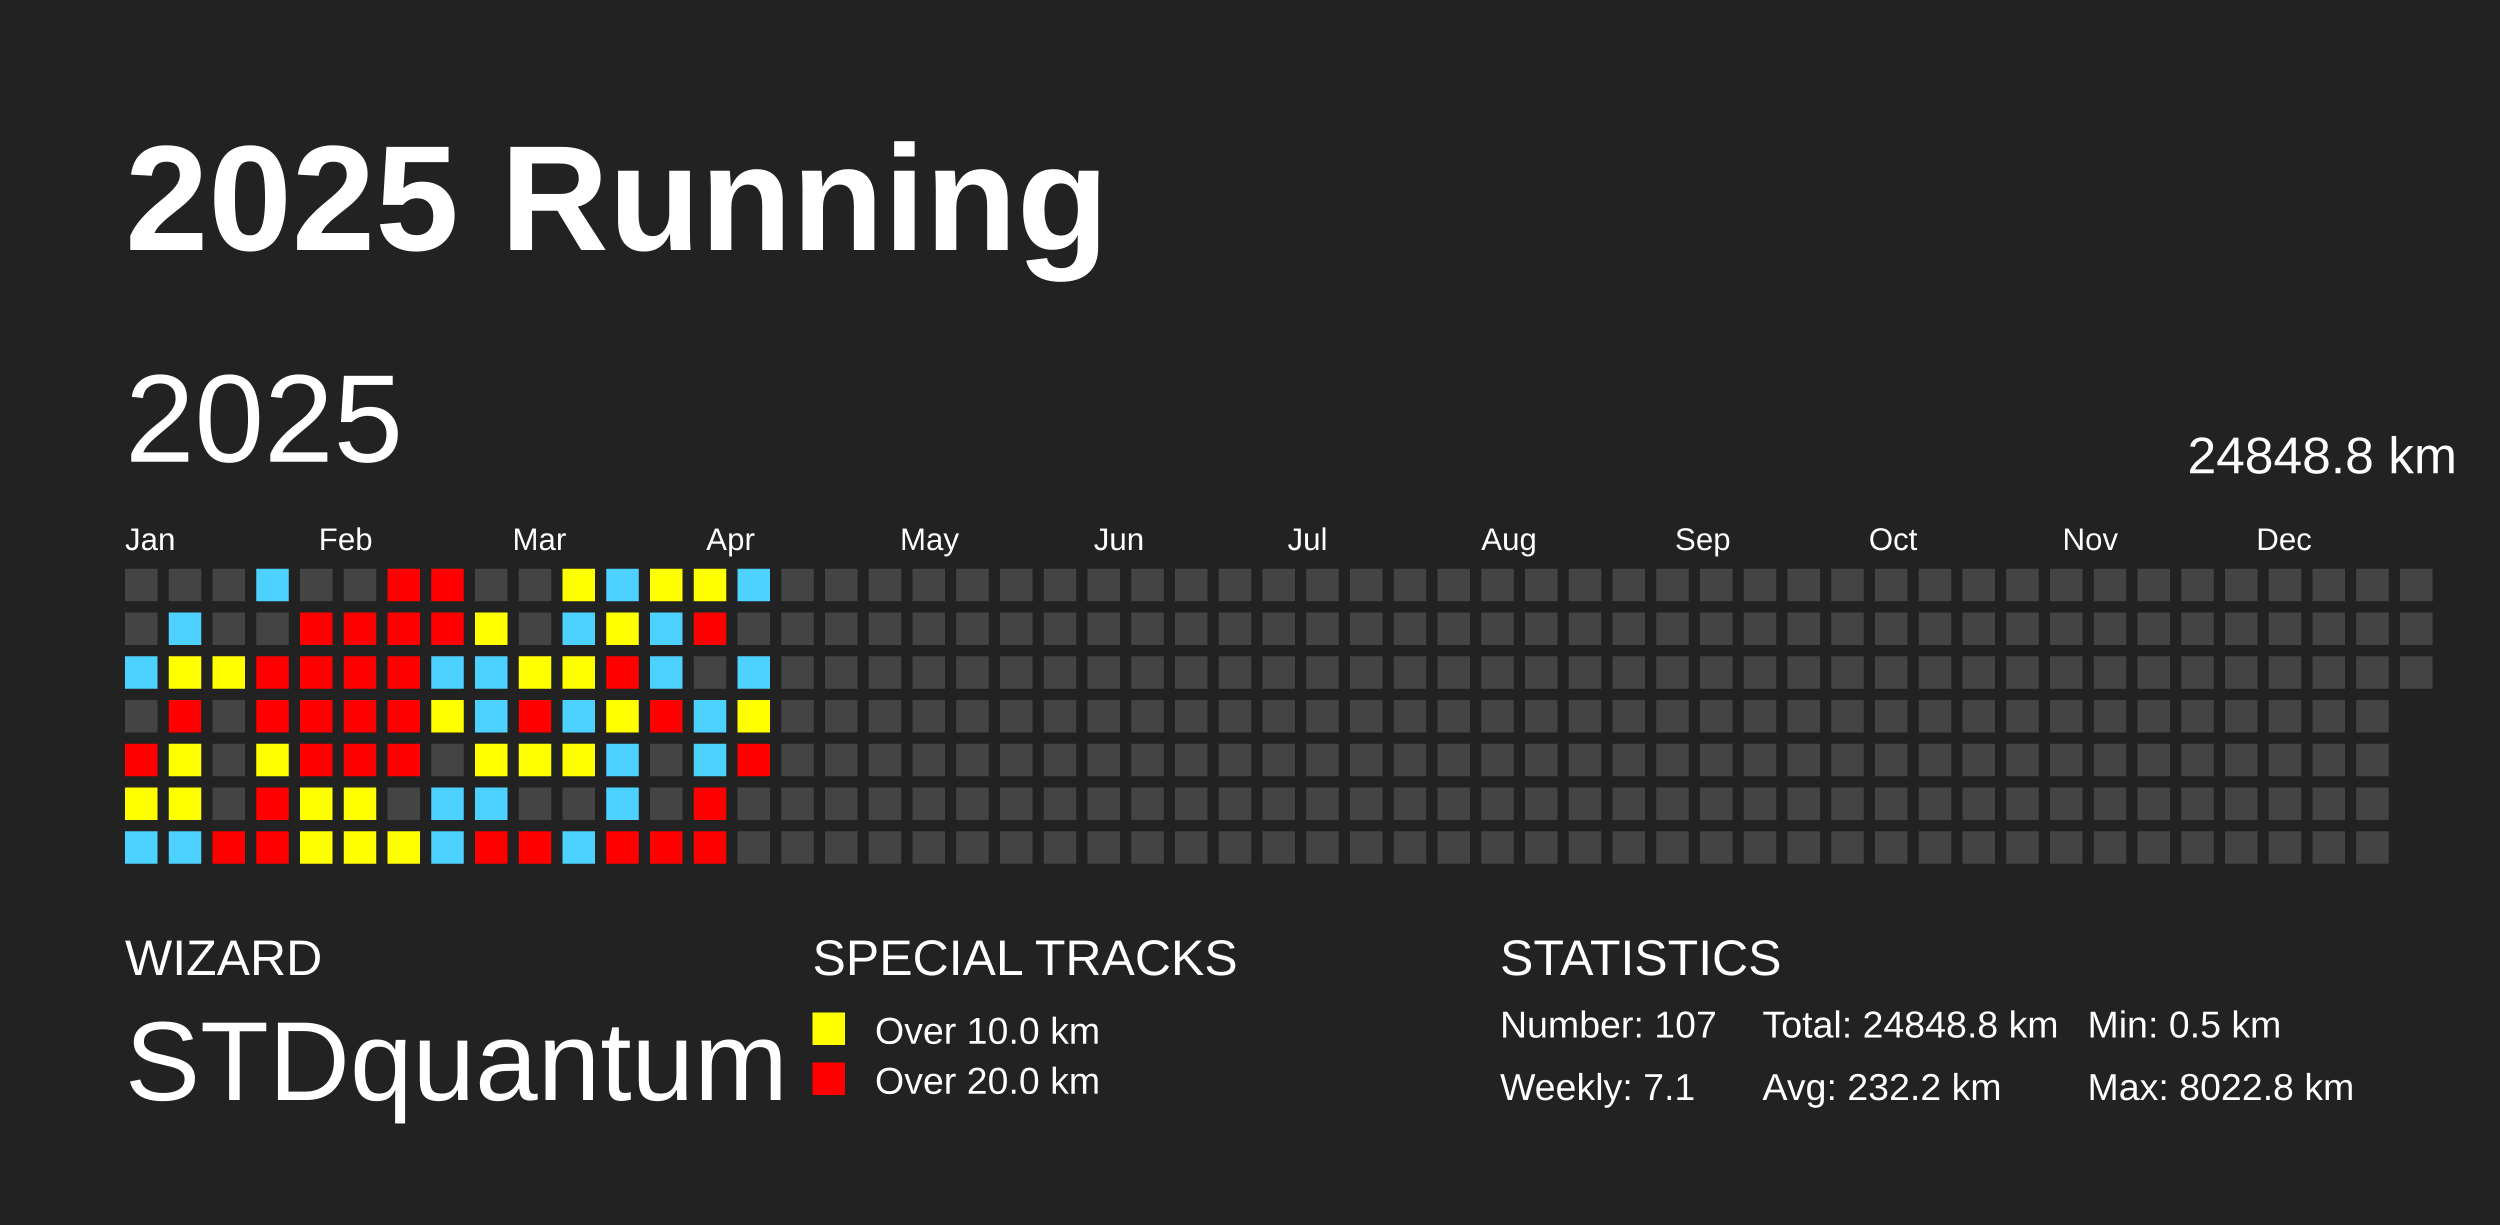
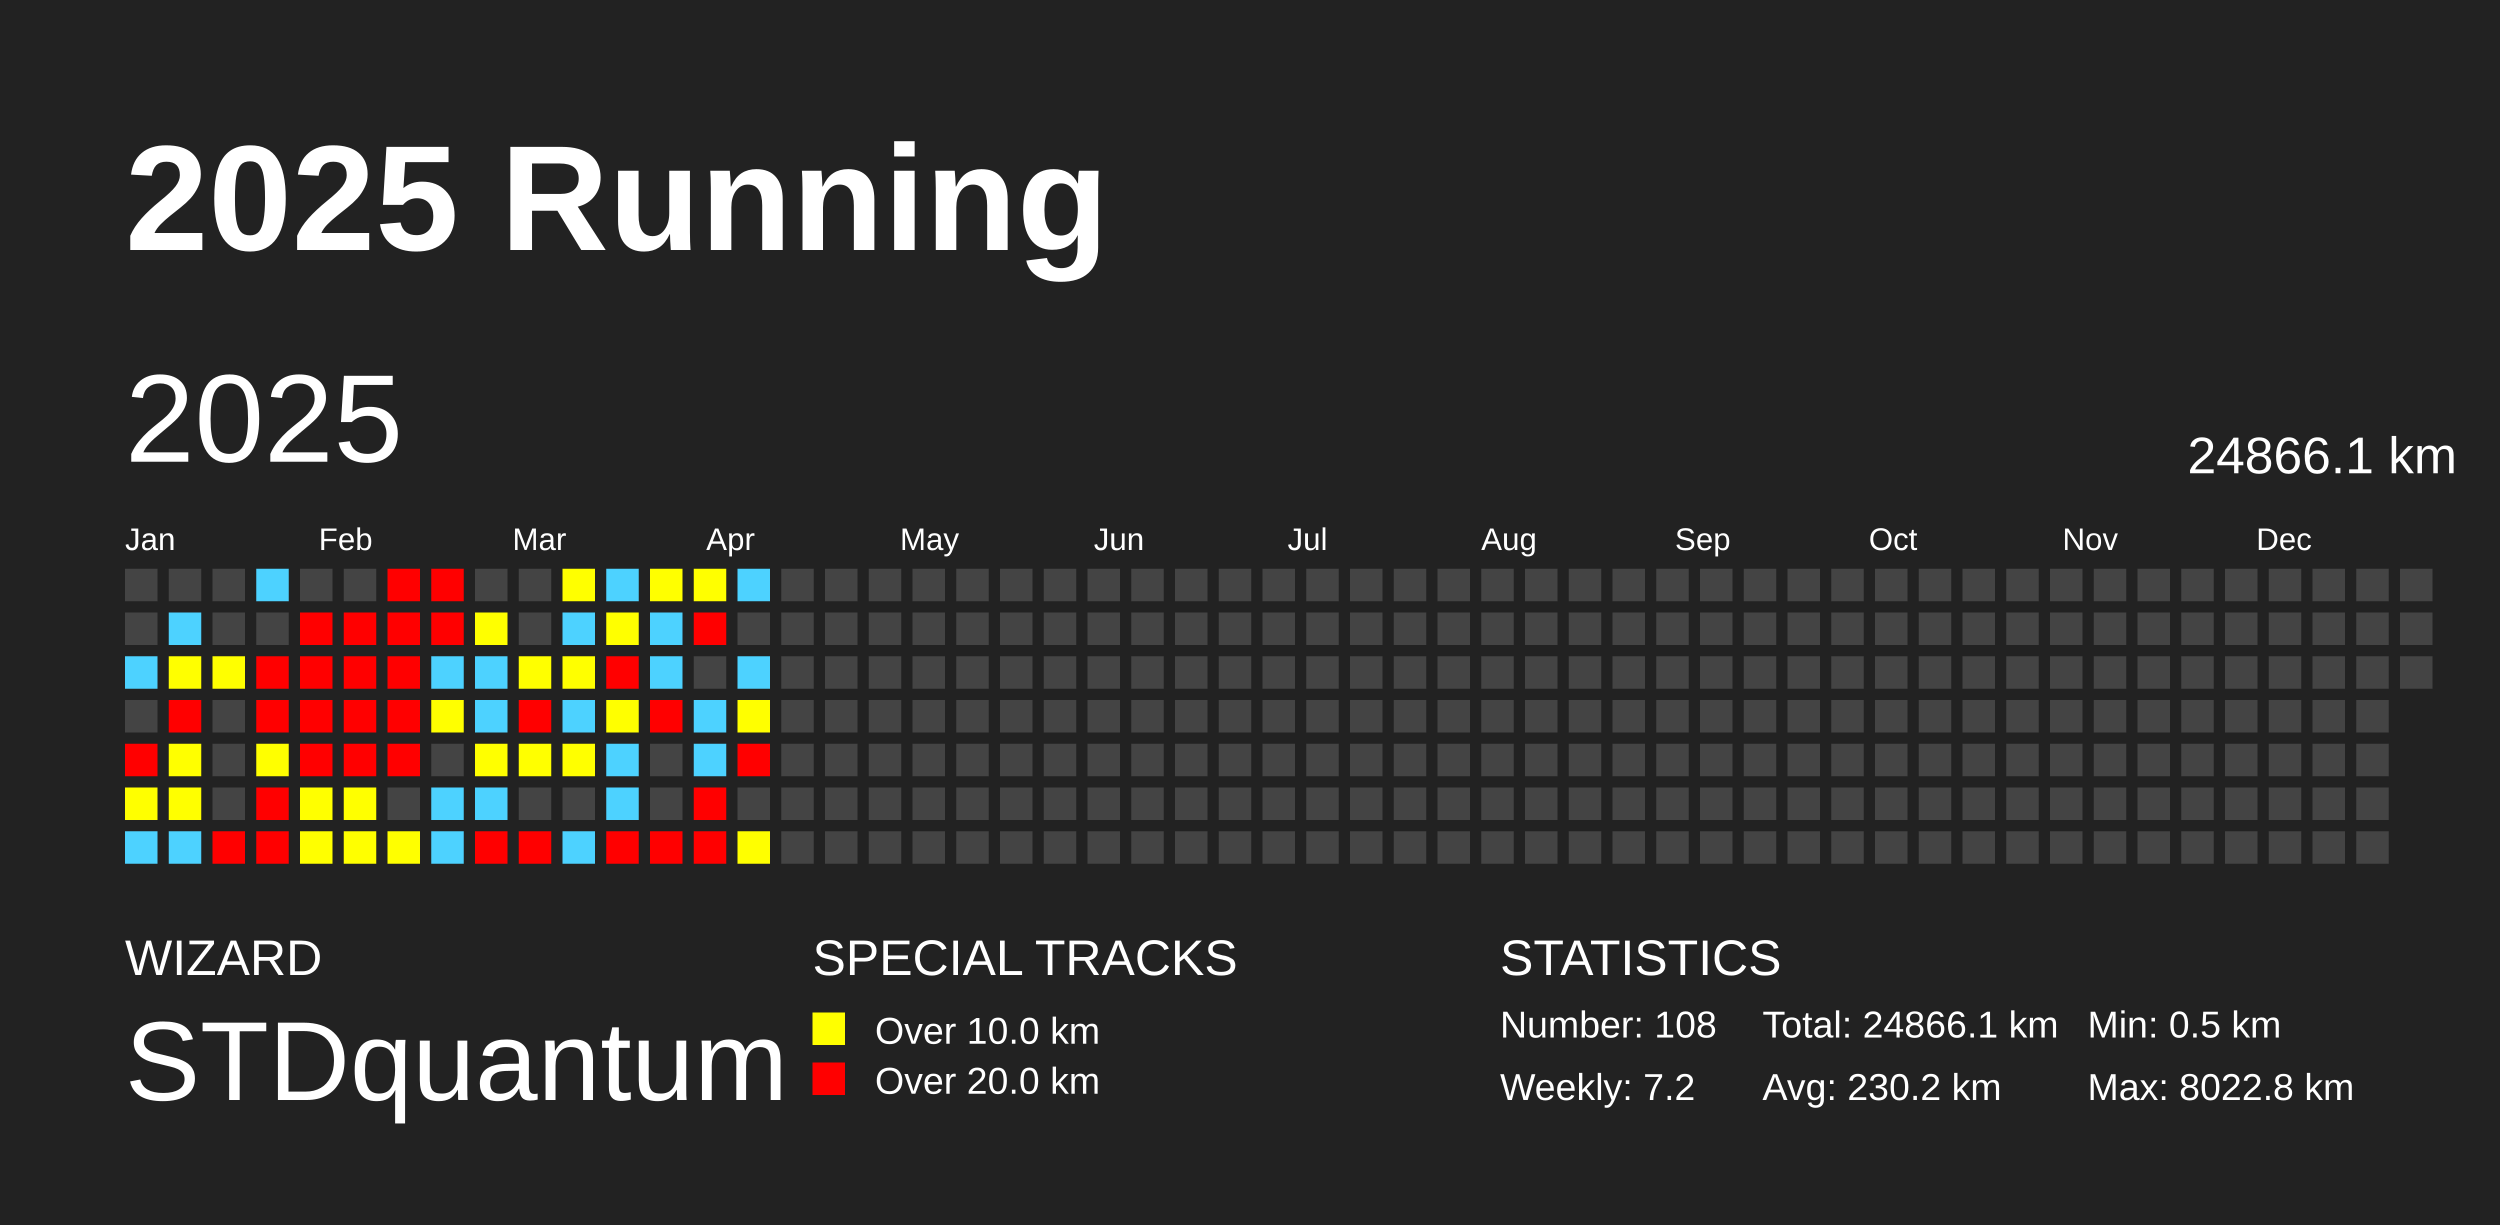
<svg xmlns="http://www.w3.org/2000/svg" baseProfile="full" height="98mm" version="1.1" viewBox="0,0,200,98" width="200mm">
  <defs />
  <rect fill="#222222" height="98" width="200" x="0" y="0" />
  <text fill="#FFFFFF" style="font-size:12px; font-family:Arial; font-weight:bold;" x="10" y="20">2025 Running</text>
  <text fill="#FFFFFF" style="font-size:4px; font-family:Arial" x="10" y="78">WIZARD</text>
  <text fill="#FFFFFF" style="font-size:9px; font-family:Arial" x="10" y="88">STDquantum</text>
  <text fill="#FFFFFF" style="font-size:4px; font-family:Arial" x="65" y="78">SPECIAL TRACKS</text>
  <rect fill="yellow" height="2.6" width="2.6" x="65" y="81" />
  <text fill="#FFFFFF" style="font-size:3px; font-family:Arial" x="70" y="83.5">Over 10.0 km</text>
  <rect fill="red" height="2.6" width="2.6" x="65" y="85" />
  <text fill="#FFFFFF" style="font-size:3px; font-family:Arial" x="70" y="87.5">Over 20.0 km</text>
  <text fill="#FFFFFF" style="font-size:4px; font-family:Arial" x="120" y="78">STATISTICS</text>
-   <text fill="#FFFFFF" style="font-size:3px; font-family:Arial" x="120" y="83">Number: 107</text>
-   <text fill="#FFFFFF" style="font-size:3px; font-family:Arial" x="120" y="88">Weekly: 7.1</text>
-   <text fill="#FFFFFF" style="font-size:3px; font-family:Arial" x="141" y="83">Total: 24848.8 km</text>
-   <text fill="#FFFFFF" style="font-size:3px; font-family:Arial" x="141" y="88">Avg: 232.2 km</text>
+   <text fill="#FFFFFF" style="font-size:3px; font-family:Arial" x="120" y="83">Number: 108</text>
+   <text fill="#FFFFFF" style="font-size:3px; font-family:Arial" x="120" y="88">Weekly: 7.2</text>
+   <text fill="#FFFFFF" style="font-size:3px; font-family:Arial" x="141" y="83">Total: 24866.1 km</text>
+   <text fill="#FFFFFF" style="font-size:3px; font-family:Arial" x="141" y="88">Avg: 230.2 km</text>
  <text fill="#FFFFFF" style="font-size:3px; font-family:Arial" x="167" y="83">Min: 0.5 km</text>
  <text fill="#FFFFFF" style="font-size:3px; font-family:Arial" x="167" y="88">Max: 8022.8 km</text>
  <text dominant-baseline="hanging" fill="#FFFFFF" style="font-size:10.0px; font-family:Arial;" x="10" y="30">2025</text>
-   <text dominant-baseline="hanging" fill="#FFFFFF" style="font-size:4.125px; font-family:Arial;" x="175" y="35">24848.8 km</text>
+   <text dominant-baseline="hanging" fill="#FFFFFF" style="font-size:4.125px; font-family:Arial;" x="175" y="35">24866.1 km</text>
  <text fill="#FFFFFF" style="font-size:2.5px; font-family:Arial" x="10.0" y="44">Jan</text>
  <text fill="#FFFFFF" style="font-size:2.5px; font-family:Arial" x="25.5" y="44">Feb</text>
  <text fill="#FFFFFF" style="font-size:2.5px; font-family:Arial" x="41.0" y="44">Mar</text>
  <text fill="#FFFFFF" style="font-size:2.5px; font-family:Arial" x="56.5" y="44">Apr</text>
  <text fill="#FFFFFF" style="font-size:2.5px; font-family:Arial" x="72.0" y="44">May</text>
  <text fill="#FFFFFF" style="font-size:2.5px; font-family:Arial" x="87.5" y="44">Jun</text>
  <text fill="#FFFFFF" style="font-size:2.5px; font-family:Arial" x="103.0" y="44">Jul</text>
  <text fill="#FFFFFF" style="font-size:2.5px; font-family:Arial" x="118.5" y="44">Aug</text>
  <text fill="#FFFFFF" style="font-size:2.5px; font-family:Arial" x="134.0" y="44">Sep</text>
  <text fill="#FFFFFF" style="font-size:2.5px; font-family:Arial" x="149.5" y="44">Oct</text>
  <text fill="#FFFFFF" style="font-size:2.5px; font-family:Arial" x="165.0" y="44">Nov</text>
  <text fill="#FFFFFF" style="font-size:2.5px; font-family:Arial" x="180.5" y="44">Dec</text>
  <rect fill="#444444" height="2.6" width="2.6" x="10.0" y="45.5" />
  <rect fill="#444444" height="2.6" width="2.6" x="10.0" y="49.0" />
  <rect fill="#4dd2ff" height="2.6" width="2.6" x="10.0" y="52.5" />
  <rect fill="#444444" height="2.6" width="2.6" x="10.0" y="56.0" />
  <rect fill="red" height="2.6" width="2.6" x="10.0" y="59.5" />
  <rect fill="#ffff00" height="2.6" width="2.6" x="10.0" y="63.0" />
  <rect fill="#4dd2ff" height="2.6" width="2.6" x="10.0" y="66.5" />
  <rect fill="#444444" height="2.6" width="2.6" x="13.5" y="45.5" />
  <rect fill="#4dd2ff" height="2.6" width="2.6" x="13.5" y="49.0" />
  <rect fill="#ffff00" height="2.6" width="2.6" x="13.5" y="52.5" />
  <rect fill="red" height="2.6" width="2.6" x="13.5" y="56.0" />
  <rect fill="#ffff00" height="2.6" width="2.6" x="13.5" y="59.5" />
  <rect fill="#ffff00" height="2.6" width="2.6" x="13.5" y="63.0" />
  <rect fill="#4dd2ff" height="2.6" width="2.6" x="13.5" y="66.5" />
  <rect fill="#444444" height="2.6" width="2.6" x="17.0" y="45.5" />
  <rect fill="#444444" height="2.6" width="2.6" x="17.0" y="49.0" />
  <rect fill="#ffff00" height="2.6" width="2.6" x="17.0" y="52.5" />
  <rect fill="#444444" height="2.6" width="2.6" x="17.0" y="56.0" />
  <rect fill="#444444" height="2.6" width="2.6" x="17.0" y="59.5" />
  <rect fill="#444444" height="2.6" width="2.6" x="17.0" y="63.0" />
  <rect fill="red" height="2.6" width="2.6" x="17.0" y="66.5" />
  <rect fill="#4dd2ff" height="2.6" width="2.6" x="20.5" y="45.5" />
  <rect fill="#444444" height="2.6" width="2.6" x="20.5" y="49.0" />
  <rect fill="red" height="2.6" width="2.6" x="20.5" y="52.5" />
  <rect fill="red" height="2.6" width="2.6" x="20.5" y="56.0" />
  <rect fill="#ffff00" height="2.6" width="2.6" x="20.5" y="59.5" />
  <rect fill="red" height="2.6" width="2.6" x="20.5" y="63.0" />
  <rect fill="red" height="2.6" width="2.6" x="20.5" y="66.5" />
  <rect fill="#444444" height="2.6" width="2.6" x="24.0" y="45.5" />
  <rect fill="red" height="2.6" width="2.6" x="24.0" y="49.0" />
  <rect fill="red" height="2.6" width="2.6" x="24.0" y="52.5" />
  <rect fill="red" height="2.6" width="2.6" x="24.0" y="56.0" />
  <rect fill="red" height="2.6" width="2.6" x="24.0" y="59.5" />
  <rect fill="#ffff00" height="2.6" width="2.6" x="24.0" y="63.0" />
  <rect fill="#ffff00" height="2.6" width="2.6" x="24.0" y="66.5" />
  <rect fill="#444444" height="2.6" width="2.6" x="27.5" y="45.5" />
  <rect fill="red" height="2.6" width="2.6" x="27.5" y="49.0" />
  <rect fill="red" height="2.6" width="2.6" x="27.5" y="52.5" />
  <rect fill="red" height="2.6" width="2.6" x="27.5" y="56.0" />
  <rect fill="red" height="2.6" width="2.6" x="27.5" y="59.5" />
  <rect fill="#ffff00" height="2.6" width="2.6" x="27.5" y="63.0" />
  <rect fill="#ffff00" height="2.6" width="2.6" x="27.5" y="66.5" />
  <rect fill="red" height="2.6" width="2.6" x="31.0" y="45.5" />
  <rect fill="red" height="2.6" width="2.6" x="31.0" y="49.0" />
  <rect fill="red" height="2.6" width="2.6" x="31.0" y="52.5" />
  <rect fill="red" height="2.6" width="2.6" x="31.0" y="56.0" />
  <rect fill="red" height="2.6" width="2.6" x="31.0" y="59.5" />
  <rect fill="#444444" height="2.6" width="2.6" x="31.0" y="63.0" />
  <rect fill="#ffff00" height="2.6" width="2.6" x="31.0" y="66.5" />
  <rect fill="red" height="2.6" width="2.6" x="34.5" y="45.5" />
  <rect fill="red" height="2.6" width="2.6" x="34.5" y="49.0" />
  <rect fill="#4dd2ff" height="2.6" width="2.6" x="34.5" y="52.5" />
  <rect fill="#ffff00" height="2.6" width="2.6" x="34.5" y="56.0" />
  <rect fill="#444444" height="2.6" width="2.6" x="34.5" y="59.5" />
  <rect fill="#4dd2ff" height="2.6" width="2.6" x="34.5" y="63.0" />
  <rect fill="#4dd2ff" height="2.6" width="2.6" x="34.5" y="66.5" />
  <rect fill="#444444" height="2.6" width="2.6" x="38.0" y="45.5" />
  <rect fill="#ffff00" height="2.6" width="2.6" x="38.0" y="49.0" />
  <rect fill="#4dd2ff" height="2.6" width="2.6" x="38.0" y="52.5" />
  <rect fill="#4dd2ff" height="2.6" width="2.6" x="38.0" y="56.0" />
  <rect fill="#ffff00" height="2.6" width="2.6" x="38.0" y="59.5" />
  <rect fill="#4dd2ff" height="2.6" width="2.6" x="38.0" y="63.0" />
  <rect fill="red" height="2.6" width="2.6" x="38.0" y="66.5" />
  <rect fill="#444444" height="2.6" width="2.6" x="41.5" y="45.5" />
  <rect fill="#444444" height="2.6" width="2.6" x="41.5" y="49.0" />
  <rect fill="#ffff00" height="2.6" width="2.6" x="41.5" y="52.5" />
  <rect fill="red" height="2.6" width="2.6" x="41.5" y="56.0" />
  <rect fill="#ffff00" height="2.6" width="2.6" x="41.5" y="59.5" />
  <rect fill="#444444" height="2.6" width="2.6" x="41.5" y="63.0" />
  <rect fill="red" height="2.6" width="2.6" x="41.5" y="66.5" />
  <rect fill="#ffff00" height="2.6" width="2.6" x="45.0" y="45.5" />
  <rect fill="#4dd2ff" height="2.6" width="2.6" x="45.0" y="49.0" />
  <rect fill="#ffff00" height="2.6" width="2.6" x="45.0" y="52.5" />
  <rect fill="#4dd2ff" height="2.6" width="2.6" x="45.0" y="56.0" />
  <rect fill="#ffff00" height="2.6" width="2.6" x="45.0" y="59.5" />
  <rect fill="#444444" height="2.6" width="2.6" x="45.0" y="63.0" />
  <rect fill="#4dd2ff" height="2.6" width="2.6" x="45.0" y="66.5" />
  <rect fill="#4dd2ff" height="2.6" width="2.6" x="48.5" y="45.5" />
  <rect fill="#ffff00" height="2.6" width="2.6" x="48.5" y="49.0" />
  <rect fill="red" height="2.6" width="2.6" x="48.5" y="52.5" />
  <rect fill="#ffff00" height="2.6" width="2.6" x="48.5" y="56.0" />
  <rect fill="#4dd2ff" height="2.6" width="2.6" x="48.5" y="59.5" />
  <rect fill="#4dd2ff" height="2.6" width="2.6" x="48.5" y="63.0" />
  <rect fill="red" height="2.6" width="2.6" x="48.5" y="66.5" />
  <rect fill="#ffff00" height="2.6" width="2.6" x="52.0" y="45.5" />
  <rect fill="#4dd2ff" height="2.6" width="2.6" x="52.0" y="49.0" />
  <rect fill="#4dd2ff" height="2.6" width="2.6" x="52.0" y="52.5" />
  <rect fill="red" height="2.6" width="2.6" x="52.0" y="56.0" />
  <rect fill="#444444" height="2.6" width="2.6" x="52.0" y="59.5" />
  <rect fill="#444444" height="2.6" width="2.6" x="52.0" y="63.0" />
  <rect fill="red" height="2.6" width="2.6" x="52.0" y="66.5" />
  <rect fill="#ffff00" height="2.6" width="2.6" x="55.5" y="45.5" />
  <rect fill="red" height="2.6" width="2.6" x="55.5" y="49.0" />
  <rect fill="#444444" height="2.6" width="2.6" x="55.5" y="52.5" />
  <rect fill="#4dd2ff" height="2.6" width="2.6" x="55.5" y="56.0" />
  <rect fill="#4dd2ff" height="2.6" width="2.6" x="55.5" y="59.5" />
  <rect fill="red" height="2.6" width="2.6" x="55.5" y="63.0" />
  <rect fill="red" height="2.6" width="2.6" x="55.5" y="66.5" />
  <rect fill="#4dd2ff" height="2.6" width="2.6" x="59.0" y="45.5" />
  <rect fill="#444444" height="2.6" width="2.6" x="59.0" y="49.0" />
  <rect fill="#4dd2ff" height="2.6" width="2.6" x="59.0" y="52.5" />
  <rect fill="#ffff00" height="2.6" width="2.6" x="59.0" y="56.0" />
  <rect fill="red" height="2.6" width="2.6" x="59.0" y="59.5" />
  <rect fill="#444444" height="2.6" width="2.6" x="59.0" y="63.0" />
-   <rect fill="#444444" height="2.6" width="2.6" x="59.0" y="66.5" />
+   <rect fill="#ffff00" height="2.6" width="2.6" x="59.0" y="66.5" />
  <rect fill="#444444" height="2.6" width="2.6" x="62.5" y="45.5" />
  <rect fill="#444444" height="2.6" width="2.6" x="62.5" y="49.0" />
  <rect fill="#444444" height="2.6" width="2.6" x="62.5" y="52.5" />
  <rect fill="#444444" height="2.6" width="2.6" x="62.5" y="56.0" />
  <rect fill="#444444" height="2.6" width="2.6" x="62.5" y="59.5" />
  <rect fill="#444444" height="2.6" width="2.6" x="62.5" y="63.0" />
  <rect fill="#444444" height="2.6" width="2.6" x="62.5" y="66.5" />
  <rect fill="#444444" height="2.6" width="2.6" x="66.0" y="45.5" />
  <rect fill="#444444" height="2.6" width="2.6" x="66.0" y="49.0" />
  <rect fill="#444444" height="2.6" width="2.6" x="66.0" y="52.5" />
  <rect fill="#444444" height="2.6" width="2.6" x="66.0" y="56.0" />
  <rect fill="#444444" height="2.6" width="2.6" x="66.0" y="59.5" />
  <rect fill="#444444" height="2.6" width="2.6" x="66.0" y="63.0" />
  <rect fill="#444444" height="2.6" width="2.6" x="66.0" y="66.5" />
  <rect fill="#444444" height="2.6" width="2.6" x="69.5" y="45.5" />
  <rect fill="#444444" height="2.6" width="2.6" x="69.5" y="49.0" />
  <rect fill="#444444" height="2.6" width="2.6" x="69.5" y="52.5" />
  <rect fill="#444444" height="2.6" width="2.6" x="69.5" y="56.0" />
  <rect fill="#444444" height="2.6" width="2.6" x="69.5" y="59.5" />
  <rect fill="#444444" height="2.6" width="2.6" x="69.5" y="63.0" />
  <rect fill="#444444" height="2.6" width="2.6" x="69.5" y="66.5" />
  <rect fill="#444444" height="2.6" width="2.6" x="73.0" y="45.5" />
  <rect fill="#444444" height="2.6" width="2.6" x="73.0" y="49.0" />
  <rect fill="#444444" height="2.6" width="2.6" x="73.0" y="52.5" />
  <rect fill="#444444" height="2.6" width="2.6" x="73.0" y="56.0" />
  <rect fill="#444444" height="2.6" width="2.6" x="73.0" y="59.5" />
  <rect fill="#444444" height="2.6" width="2.6" x="73.0" y="63.0" />
  <rect fill="#444444" height="2.6" width="2.6" x="73.0" y="66.5" />
  <rect fill="#444444" height="2.6" width="2.6" x="76.5" y="45.5" />
  <rect fill="#444444" height="2.6" width="2.6" x="76.5" y="49.0" />
  <rect fill="#444444" height="2.6" width="2.6" x="76.5" y="52.5" />
  <rect fill="#444444" height="2.6" width="2.6" x="76.5" y="56.0" />
  <rect fill="#444444" height="2.6" width="2.6" x="76.5" y="59.5" />
  <rect fill="#444444" height="2.6" width="2.6" x="76.5" y="63.0" />
  <rect fill="#444444" height="2.6" width="2.6" x="76.5" y="66.5" />
  <rect fill="#444444" height="2.6" width="2.6" x="80.0" y="45.5" />
  <rect fill="#444444" height="2.6" width="2.6" x="80.0" y="49.0" />
  <rect fill="#444444" height="2.6" width="2.6" x="80.0" y="52.5" />
  <rect fill="#444444" height="2.6" width="2.6" x="80.0" y="56.0" />
  <rect fill="#444444" height="2.6" width="2.6" x="80.0" y="59.5" />
  <rect fill="#444444" height="2.6" width="2.6" x="80.0" y="63.0" />
  <rect fill="#444444" height="2.6" width="2.6" x="80.0" y="66.5" />
  <rect fill="#444444" height="2.6" width="2.6" x="83.5" y="45.5" />
  <rect fill="#444444" height="2.6" width="2.6" x="83.5" y="49.0" />
  <rect fill="#444444" height="2.6" width="2.6" x="83.5" y="52.5" />
  <rect fill="#444444" height="2.6" width="2.6" x="83.5" y="56.0" />
  <rect fill="#444444" height="2.6" width="2.6" x="83.5" y="59.5" />
  <rect fill="#444444" height="2.6" width="2.6" x="83.5" y="63.0" />
  <rect fill="#444444" height="2.6" width="2.6" x="83.5" y="66.5" />
  <rect fill="#444444" height="2.6" width="2.6" x="87.0" y="45.5" />
  <rect fill="#444444" height="2.6" width="2.6" x="87.0" y="49.0" />
  <rect fill="#444444" height="2.6" width="2.6" x="87.0" y="52.5" />
  <rect fill="#444444" height="2.6" width="2.6" x="87.0" y="56.0" />
  <rect fill="#444444" height="2.6" width="2.6" x="87.0" y="59.5" />
  <rect fill="#444444" height="2.6" width="2.6" x="87.0" y="63.0" />
  <rect fill="#444444" height="2.6" width="2.6" x="87.0" y="66.5" />
  <rect fill="#444444" height="2.6" width="2.6" x="90.5" y="45.5" />
  <rect fill="#444444" height="2.6" width="2.6" x="90.5" y="49.0" />
  <rect fill="#444444" height="2.6" width="2.6" x="90.5" y="52.5" />
  <rect fill="#444444" height="2.6" width="2.6" x="90.5" y="56.0" />
  <rect fill="#444444" height="2.6" width="2.6" x="90.5" y="59.5" />
  <rect fill="#444444" height="2.6" width="2.6" x="90.5" y="63.0" />
  <rect fill="#444444" height="2.6" width="2.6" x="90.5" y="66.5" />
  <rect fill="#444444" height="2.6" width="2.6" x="94.0" y="45.5" />
  <rect fill="#444444" height="2.6" width="2.6" x="94.0" y="49.0" />
  <rect fill="#444444" height="2.6" width="2.6" x="94.0" y="52.5" />
  <rect fill="#444444" height="2.6" width="2.6" x="94.0" y="56.0" />
  <rect fill="#444444" height="2.6" width="2.6" x="94.0" y="59.5" />
  <rect fill="#444444" height="2.6" width="2.6" x="94.0" y="63.0" />
  <rect fill="#444444" height="2.6" width="2.6" x="94.0" y="66.5" />
  <rect fill="#444444" height="2.6" width="2.6" x="97.5" y="45.5" />
  <rect fill="#444444" height="2.6" width="2.6" x="97.5" y="49.0" />
  <rect fill="#444444" height="2.6" width="2.6" x="97.5" y="52.5" />
  <rect fill="#444444" height="2.6" width="2.6" x="97.5" y="56.0" />
  <rect fill="#444444" height="2.6" width="2.6" x="97.5" y="59.5" />
  <rect fill="#444444" height="2.6" width="2.6" x="97.5" y="63.0" />
  <rect fill="#444444" height="2.6" width="2.6" x="97.5" y="66.5" />
  <rect fill="#444444" height="2.6" width="2.6" x="101.0" y="45.5" />
  <rect fill="#444444" height="2.6" width="2.6" x="101.0" y="49.0" />
  <rect fill="#444444" height="2.6" width="2.6" x="101.0" y="52.5" />
  <rect fill="#444444" height="2.6" width="2.6" x="101.0" y="56.0" />
  <rect fill="#444444" height="2.6" width="2.6" x="101.0" y="59.5" />
  <rect fill="#444444" height="2.6" width="2.6" x="101.0" y="63.0" />
  <rect fill="#444444" height="2.6" width="2.6" x="101.0" y="66.5" />
  <rect fill="#444444" height="2.6" width="2.6" x="104.5" y="45.5" />
  <rect fill="#444444" height="2.6" width="2.6" x="104.5" y="49.0" />
  <rect fill="#444444" height="2.6" width="2.6" x="104.5" y="52.5" />
  <rect fill="#444444" height="2.6" width="2.6" x="104.5" y="56.0" />
  <rect fill="#444444" height="2.6" width="2.6" x="104.5" y="59.5" />
  <rect fill="#444444" height="2.6" width="2.6" x="104.5" y="63.0" />
  <rect fill="#444444" height="2.6" width="2.6" x="104.5" y="66.5" />
  <rect fill="#444444" height="2.6" width="2.6" x="108.0" y="45.5" />
  <rect fill="#444444" height="2.6" width="2.6" x="108.0" y="49.0" />
  <rect fill="#444444" height="2.6" width="2.6" x="108.0" y="52.5" />
  <rect fill="#444444" height="2.6" width="2.6" x="108.0" y="56.0" />
  <rect fill="#444444" height="2.6" width="2.6" x="108.0" y="59.5" />
  <rect fill="#444444" height="2.6" width="2.6" x="108.0" y="63.0" />
  <rect fill="#444444" height="2.6" width="2.6" x="108.0" y="66.5" />
  <rect fill="#444444" height="2.6" width="2.6" x="111.5" y="45.5" />
  <rect fill="#444444" height="2.6" width="2.6" x="111.5" y="49.0" />
  <rect fill="#444444" height="2.6" width="2.6" x="111.5" y="52.5" />
  <rect fill="#444444" height="2.6" width="2.6" x="111.5" y="56.0" />
  <rect fill="#444444" height="2.6" width="2.6" x="111.5" y="59.5" />
  <rect fill="#444444" height="2.6" width="2.6" x="111.5" y="63.0" />
  <rect fill="#444444" height="2.6" width="2.6" x="111.5" y="66.5" />
  <rect fill="#444444" height="2.6" width="2.6" x="115.0" y="45.5" />
  <rect fill="#444444" height="2.6" width="2.6" x="115.0" y="49.0" />
  <rect fill="#444444" height="2.6" width="2.6" x="115.0" y="52.5" />
  <rect fill="#444444" height="2.6" width="2.6" x="115.0" y="56.0" />
  <rect fill="#444444" height="2.6" width="2.6" x="115.0" y="59.5" />
  <rect fill="#444444" height="2.6" width="2.6" x="115.0" y="63.0" />
  <rect fill="#444444" height="2.6" width="2.6" x="115.0" y="66.5" />
  <rect fill="#444444" height="2.6" width="2.6" x="118.5" y="45.5" />
  <rect fill="#444444" height="2.6" width="2.6" x="118.5" y="49.0" />
  <rect fill="#444444" height="2.6" width="2.6" x="118.5" y="52.5" />
  <rect fill="#444444" height="2.6" width="2.6" x="118.5" y="56.0" />
  <rect fill="#444444" height="2.6" width="2.6" x="118.5" y="59.5" />
  <rect fill="#444444" height="2.6" width="2.6" x="118.5" y="63.0" />
  <rect fill="#444444" height="2.6" width="2.6" x="118.5" y="66.5" />
  <rect fill="#444444" height="2.6" width="2.6" x="122.0" y="45.5" />
  <rect fill="#444444" height="2.6" width="2.6" x="122.0" y="49.0" />
  <rect fill="#444444" height="2.6" width="2.6" x="122.0" y="52.5" />
  <rect fill="#444444" height="2.6" width="2.6" x="122.0" y="56.0" />
  <rect fill="#444444" height="2.6" width="2.6" x="122.0" y="59.5" />
  <rect fill="#444444" height="2.6" width="2.6" x="122.0" y="63.0" />
  <rect fill="#444444" height="2.6" width="2.6" x="122.0" y="66.5" />
  <rect fill="#444444" height="2.6" width="2.6" x="125.5" y="45.5" />
  <rect fill="#444444" height="2.6" width="2.6" x="125.5" y="49.0" />
  <rect fill="#444444" height="2.6" width="2.6" x="125.5" y="52.5" />
  <rect fill="#444444" height="2.6" width="2.6" x="125.5" y="56.0" />
  <rect fill="#444444" height="2.6" width="2.6" x="125.5" y="59.5" />
  <rect fill="#444444" height="2.6" width="2.6" x="125.5" y="63.0" />
  <rect fill="#444444" height="2.6" width="2.6" x="125.5" y="66.5" />
  <rect fill="#444444" height="2.6" width="2.6" x="129.0" y="45.5" />
  <rect fill="#444444" height="2.6" width="2.6" x="129.0" y="49.0" />
  <rect fill="#444444" height="2.6" width="2.6" x="129.0" y="52.5" />
  <rect fill="#444444" height="2.6" width="2.6" x="129.0" y="56.0" />
  <rect fill="#444444" height="2.6" width="2.6" x="129.0" y="59.5" />
  <rect fill="#444444" height="2.6" width="2.6" x="129.0" y="63.0" />
  <rect fill="#444444" height="2.6" width="2.6" x="129.0" y="66.5" />
  <rect fill="#444444" height="2.6" width="2.6" x="132.5" y="45.5" />
  <rect fill="#444444" height="2.6" width="2.6" x="132.5" y="49.0" />
  <rect fill="#444444" height="2.6" width="2.6" x="132.5" y="52.5" />
  <rect fill="#444444" height="2.6" width="2.6" x="132.5" y="56.0" />
  <rect fill="#444444" height="2.6" width="2.6" x="132.5" y="59.5" />
  <rect fill="#444444" height="2.6" width="2.6" x="132.5" y="63.0" />
  <rect fill="#444444" height="2.6" width="2.6" x="132.5" y="66.5" />
  <rect fill="#444444" height="2.6" width="2.6" x="136.0" y="45.5" />
  <rect fill="#444444" height="2.6" width="2.6" x="136.0" y="49.0" />
  <rect fill="#444444" height="2.6" width="2.6" x="136.0" y="52.5" />
  <rect fill="#444444" height="2.6" width="2.6" x="136.0" y="56.0" />
  <rect fill="#444444" height="2.6" width="2.6" x="136.0" y="59.5" />
  <rect fill="#444444" height="2.6" width="2.6" x="136.0" y="63.0" />
  <rect fill="#444444" height="2.6" width="2.6" x="136.0" y="66.5" />
  <rect fill="#444444" height="2.6" width="2.6" x="139.5" y="45.5" />
  <rect fill="#444444" height="2.6" width="2.6" x="139.5" y="49.0" />
  <rect fill="#444444" height="2.6" width="2.6" x="139.5" y="52.5" />
  <rect fill="#444444" height="2.6" width="2.6" x="139.5" y="56.0" />
  <rect fill="#444444" height="2.6" width="2.6" x="139.5" y="59.5" />
  <rect fill="#444444" height="2.6" width="2.6" x="139.5" y="63.0" />
  <rect fill="#444444" height="2.6" width="2.6" x="139.5" y="66.5" />
  <rect fill="#444444" height="2.6" width="2.6" x="143.0" y="45.5" />
  <rect fill="#444444" height="2.6" width="2.6" x="143.0" y="49.0" />
  <rect fill="#444444" height="2.6" width="2.6" x="143.0" y="52.5" />
  <rect fill="#444444" height="2.6" width="2.6" x="143.0" y="56.0" />
  <rect fill="#444444" height="2.6" width="2.6" x="143.0" y="59.5" />
  <rect fill="#444444" height="2.6" width="2.6" x="143.0" y="63.0" />
  <rect fill="#444444" height="2.6" width="2.6" x="143.0" y="66.5" />
  <rect fill="#444444" height="2.6" width="2.6" x="146.5" y="45.5" />
  <rect fill="#444444" height="2.6" width="2.6" x="146.5" y="49.0" />
  <rect fill="#444444" height="2.6" width="2.6" x="146.5" y="52.5" />
  <rect fill="#444444" height="2.6" width="2.6" x="146.5" y="56.0" />
  <rect fill="#444444" height="2.6" width="2.6" x="146.5" y="59.5" />
  <rect fill="#444444" height="2.6" width="2.6" x="146.5" y="63.0" />
  <rect fill="#444444" height="2.6" width="2.6" x="146.5" y="66.5" />
  <rect fill="#444444" height="2.6" width="2.6" x="150.0" y="45.5" />
  <rect fill="#444444" height="2.6" width="2.6" x="150.0" y="49.0" />
  <rect fill="#444444" height="2.6" width="2.6" x="150.0" y="52.5" />
  <rect fill="#444444" height="2.6" width="2.6" x="150.0" y="56.0" />
  <rect fill="#444444" height="2.6" width="2.6" x="150.0" y="59.5" />
  <rect fill="#444444" height="2.6" width="2.6" x="150.0" y="63.0" />
  <rect fill="#444444" height="2.6" width="2.6" x="150.0" y="66.5" />
  <rect fill="#444444" height="2.6" width="2.6" x="153.5" y="45.5" />
  <rect fill="#444444" height="2.6" width="2.6" x="153.5" y="49.0" />
  <rect fill="#444444" height="2.6" width="2.6" x="153.5" y="52.5" />
  <rect fill="#444444" height="2.6" width="2.6" x="153.5" y="56.0" />
  <rect fill="#444444" height="2.6" width="2.6" x="153.5" y="59.5" />
  <rect fill="#444444" height="2.6" width="2.6" x="153.5" y="63.0" />
  <rect fill="#444444" height="2.6" width="2.6" x="153.5" y="66.5" />
  <rect fill="#444444" height="2.6" width="2.6" x="157.0" y="45.5" />
  <rect fill="#444444" height="2.6" width="2.6" x="157.0" y="49.0" />
  <rect fill="#444444" height="2.6" width="2.6" x="157.0" y="52.5" />
  <rect fill="#444444" height="2.6" width="2.6" x="157.0" y="56.0" />
  <rect fill="#444444" height="2.6" width="2.6" x="157.0" y="59.5" />
  <rect fill="#444444" height="2.6" width="2.6" x="157.0" y="63.0" />
  <rect fill="#444444" height="2.6" width="2.6" x="157.0" y="66.5" />
  <rect fill="#444444" height="2.6" width="2.6" x="160.5" y="45.5" />
  <rect fill="#444444" height="2.6" width="2.6" x="160.5" y="49.0" />
  <rect fill="#444444" height="2.6" width="2.6" x="160.5" y="52.5" />
  <rect fill="#444444" height="2.6" width="2.6" x="160.5" y="56.0" />
  <rect fill="#444444" height="2.6" width="2.6" x="160.5" y="59.5" />
  <rect fill="#444444" height="2.6" width="2.6" x="160.5" y="63.0" />
  <rect fill="#444444" height="2.6" width="2.6" x="160.5" y="66.5" />
  <rect fill="#444444" height="2.6" width="2.6" x="164.0" y="45.5" />
  <rect fill="#444444" height="2.6" width="2.6" x="164.0" y="49.0" />
  <rect fill="#444444" height="2.6" width="2.6" x="164.0" y="52.5" />
  <rect fill="#444444" height="2.6" width="2.6" x="164.0" y="56.0" />
  <rect fill="#444444" height="2.6" width="2.6" x="164.0" y="59.5" />
  <rect fill="#444444" height="2.6" width="2.6" x="164.0" y="63.0" />
  <rect fill="#444444" height="2.6" width="2.6" x="164.0" y="66.5" />
  <rect fill="#444444" height="2.6" width="2.6" x="167.5" y="45.5" />
  <rect fill="#444444" height="2.6" width="2.6" x="167.5" y="49.0" />
  <rect fill="#444444" height="2.6" width="2.6" x="167.5" y="52.5" />
  <rect fill="#444444" height="2.6" width="2.6" x="167.5" y="56.0" />
  <rect fill="#444444" height="2.6" width="2.6" x="167.5" y="59.5" />
  <rect fill="#444444" height="2.6" width="2.6" x="167.5" y="63.0" />
  <rect fill="#444444" height="2.6" width="2.6" x="167.5" y="66.5" />
  <rect fill="#444444" height="2.6" width="2.6" x="171.0" y="45.5" />
  <rect fill="#444444" height="2.6" width="2.6" x="171.0" y="49.0" />
  <rect fill="#444444" height="2.6" width="2.6" x="171.0" y="52.5" />
  <rect fill="#444444" height="2.6" width="2.6" x="171.0" y="56.0" />
  <rect fill="#444444" height="2.6" width="2.6" x="171.0" y="59.5" />
  <rect fill="#444444" height="2.6" width="2.6" x="171.0" y="63.0" />
  <rect fill="#444444" height="2.6" width="2.6" x="171.0" y="66.5" />
  <rect fill="#444444" height="2.6" width="2.6" x="174.5" y="45.5" />
  <rect fill="#444444" height="2.6" width="2.6" x="174.5" y="49.0" />
  <rect fill="#444444" height="2.6" width="2.6" x="174.5" y="52.5" />
  <rect fill="#444444" height="2.6" width="2.6" x="174.5" y="56.0" />
  <rect fill="#444444" height="2.6" width="2.6" x="174.5" y="59.5" />
  <rect fill="#444444" height="2.6" width="2.6" x="174.5" y="63.0" />
  <rect fill="#444444" height="2.6" width="2.6" x="174.5" y="66.5" />
  <rect fill="#444444" height="2.6" width="2.6" x="178.0" y="45.5" />
  <rect fill="#444444" height="2.6" width="2.6" x="178.0" y="49.0" />
  <rect fill="#444444" height="2.6" width="2.6" x="178.0" y="52.5" />
  <rect fill="#444444" height="2.6" width="2.6" x="178.0" y="56.0" />
  <rect fill="#444444" height="2.6" width="2.6" x="178.0" y="59.5" />
  <rect fill="#444444" height="2.6" width="2.6" x="178.0" y="63.0" />
  <rect fill="#444444" height="2.6" width="2.6" x="178.0" y="66.5" />
  <rect fill="#444444" height="2.6" width="2.6" x="181.5" y="45.5" />
  <rect fill="#444444" height="2.6" width="2.6" x="181.5" y="49.0" />
  <rect fill="#444444" height="2.6" width="2.6" x="181.5" y="52.5" />
  <rect fill="#444444" height="2.6" width="2.6" x="181.5" y="56.0" />
  <rect fill="#444444" height="2.6" width="2.6" x="181.5" y="59.5" />
  <rect fill="#444444" height="2.6" width="2.6" x="181.5" y="63.0" />
  <rect fill="#444444" height="2.6" width="2.6" x="181.5" y="66.5" />
  <rect fill="#444444" height="2.6" width="2.6" x="185.0" y="45.5" />
  <rect fill="#444444" height="2.6" width="2.6" x="185.0" y="49.0" />
  <rect fill="#444444" height="2.6" width="2.6" x="185.0" y="52.5" />
  <rect fill="#444444" height="2.6" width="2.6" x="185.0" y="56.0" />
  <rect fill="#444444" height="2.6" width="2.6" x="185.0" y="59.5" />
  <rect fill="#444444" height="2.6" width="2.6" x="185.0" y="63.0" />
  <rect fill="#444444" height="2.6" width="2.6" x="185.0" y="66.5" />
  <rect fill="#444444" height="2.6" width="2.6" x="188.5" y="45.5" />
  <rect fill="#444444" height="2.6" width="2.6" x="188.5" y="49.0" />
  <rect fill="#444444" height="2.6" width="2.6" x="188.5" y="52.5" />
  <rect fill="#444444" height="2.6" width="2.6" x="188.5" y="56.0" />
  <rect fill="#444444" height="2.6" width="2.6" x="188.5" y="59.5" />
  <rect fill="#444444" height="2.6" width="2.6" x="188.5" y="63.0" />
  <rect fill="#444444" height="2.6" width="2.6" x="188.5" y="66.5" />
  <rect fill="#444444" height="2.6" width="2.6" x="192.0" y="45.5" />
  <rect fill="#444444" height="2.6" width="2.6" x="192.0" y="49.0" />
  <rect fill="#444444" height="2.6" width="2.6" x="192.0" y="52.5" />
</svg>
